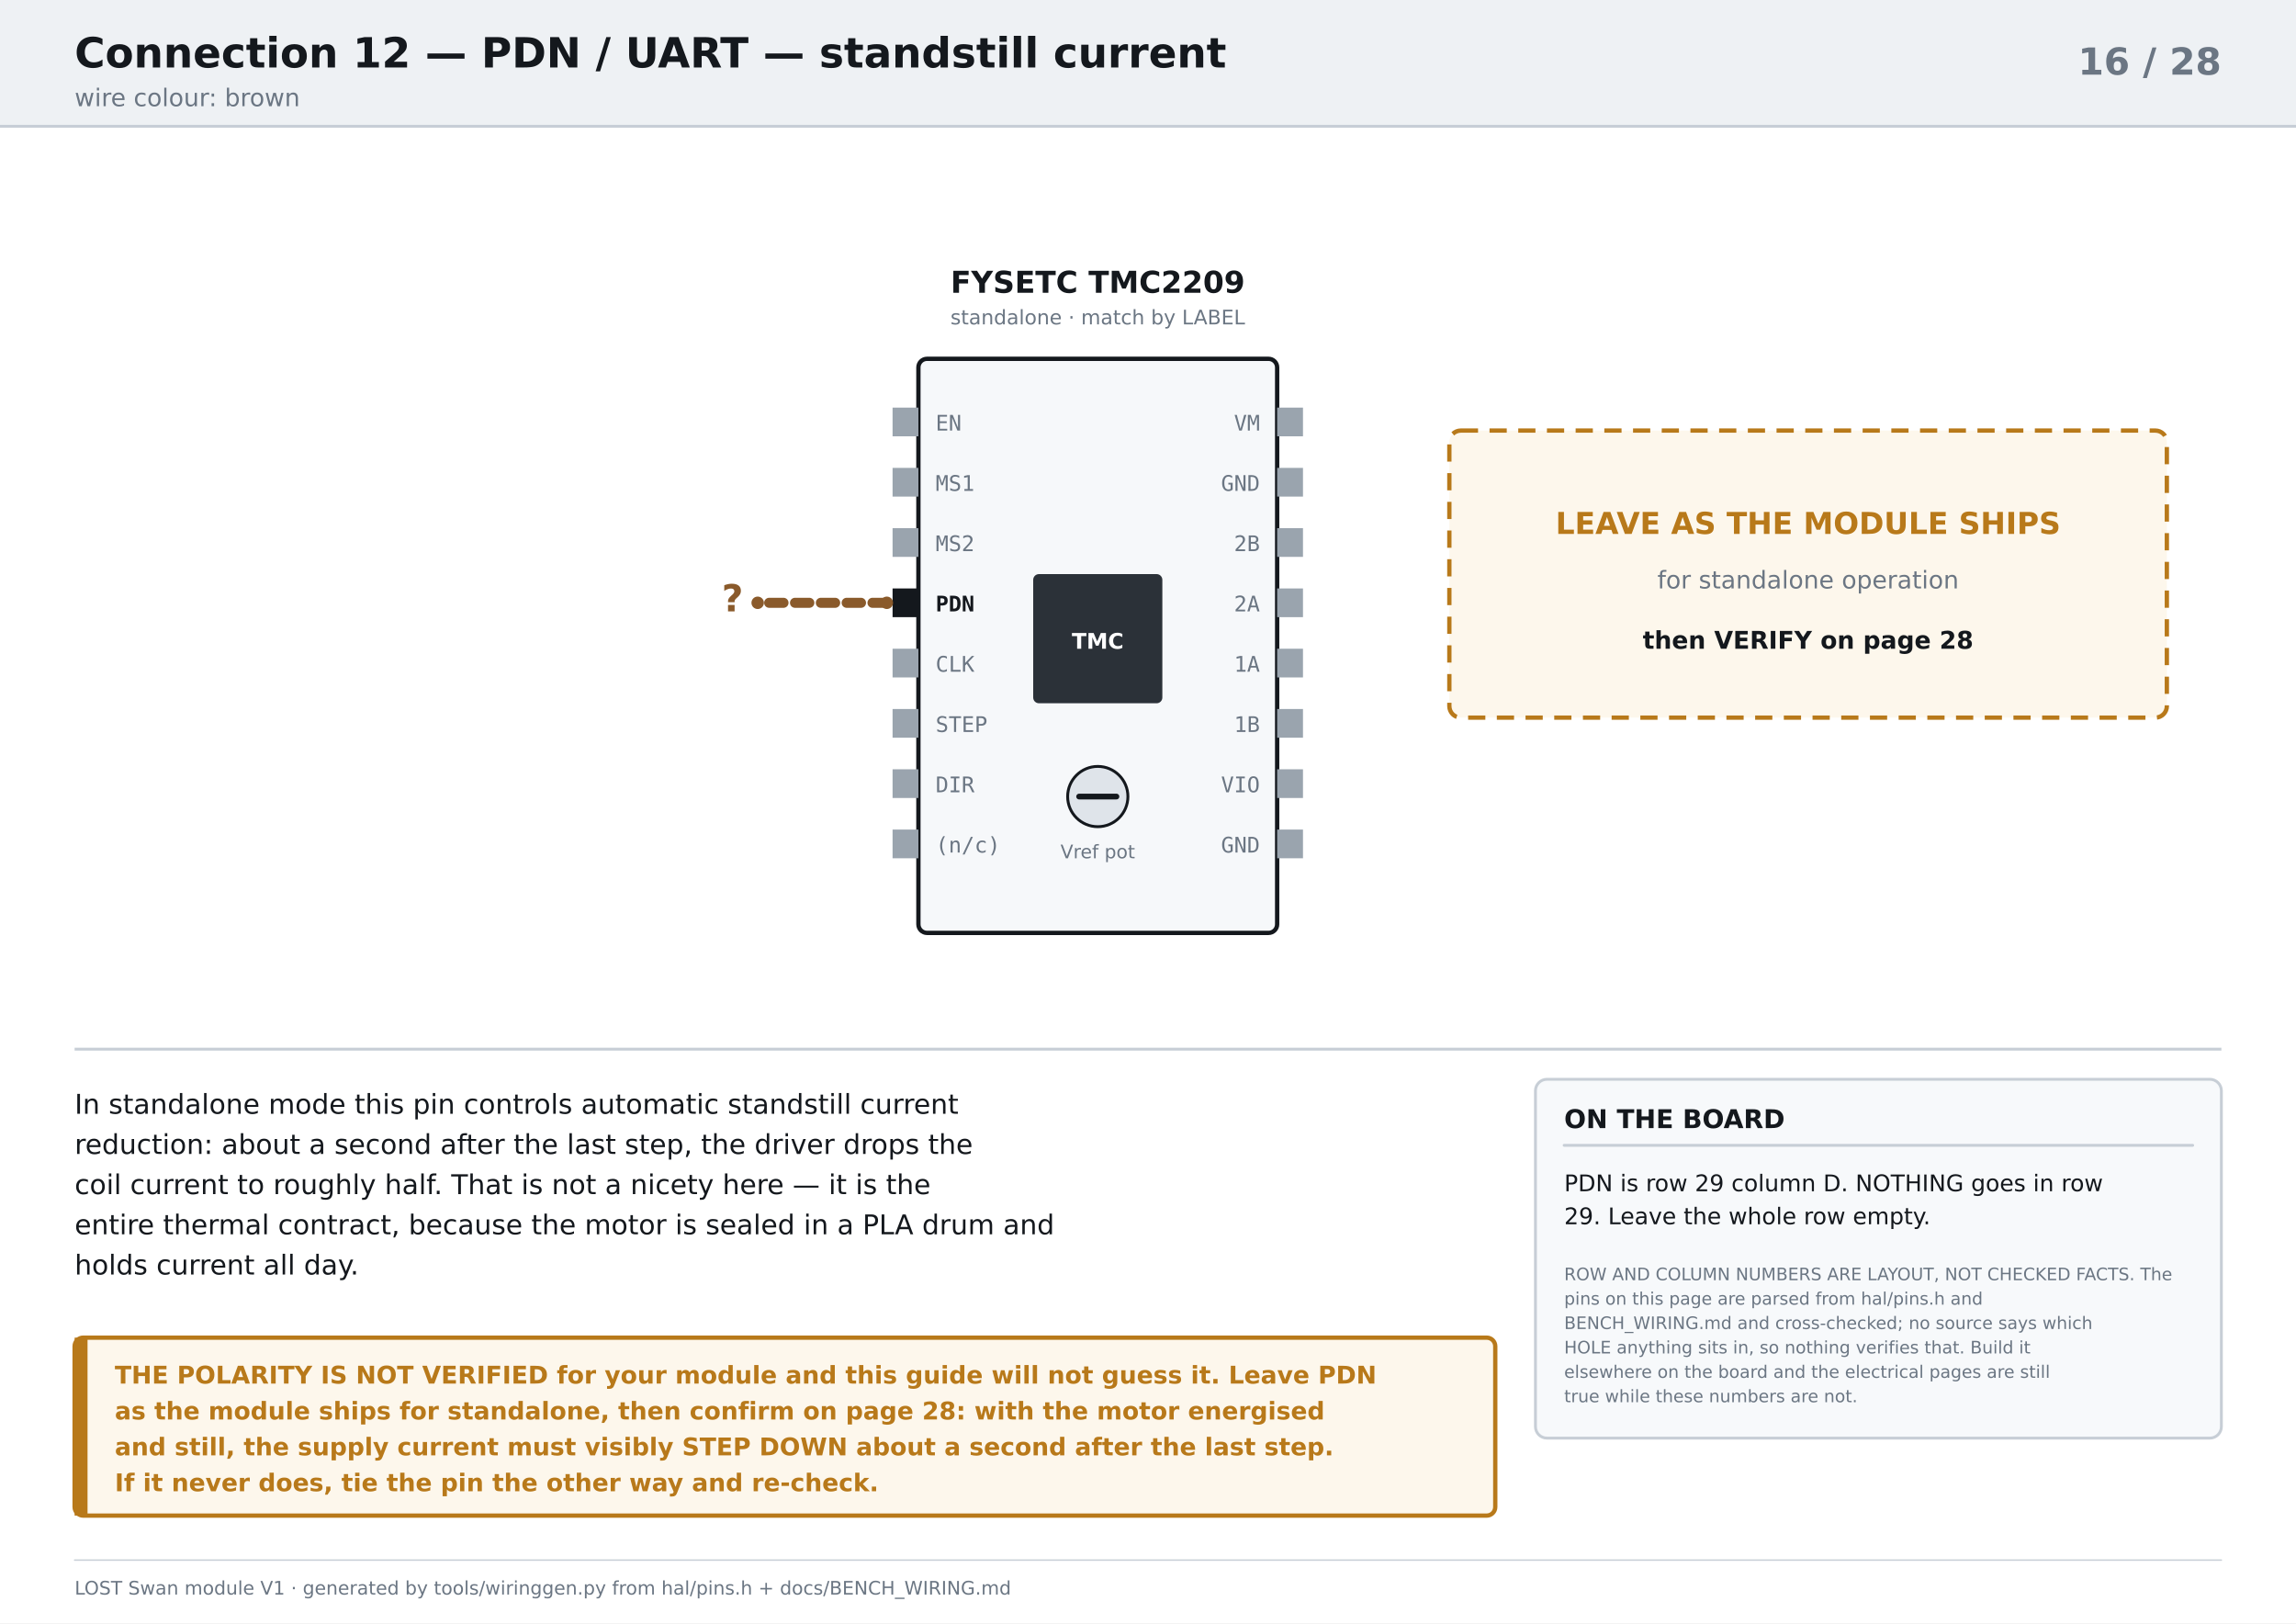
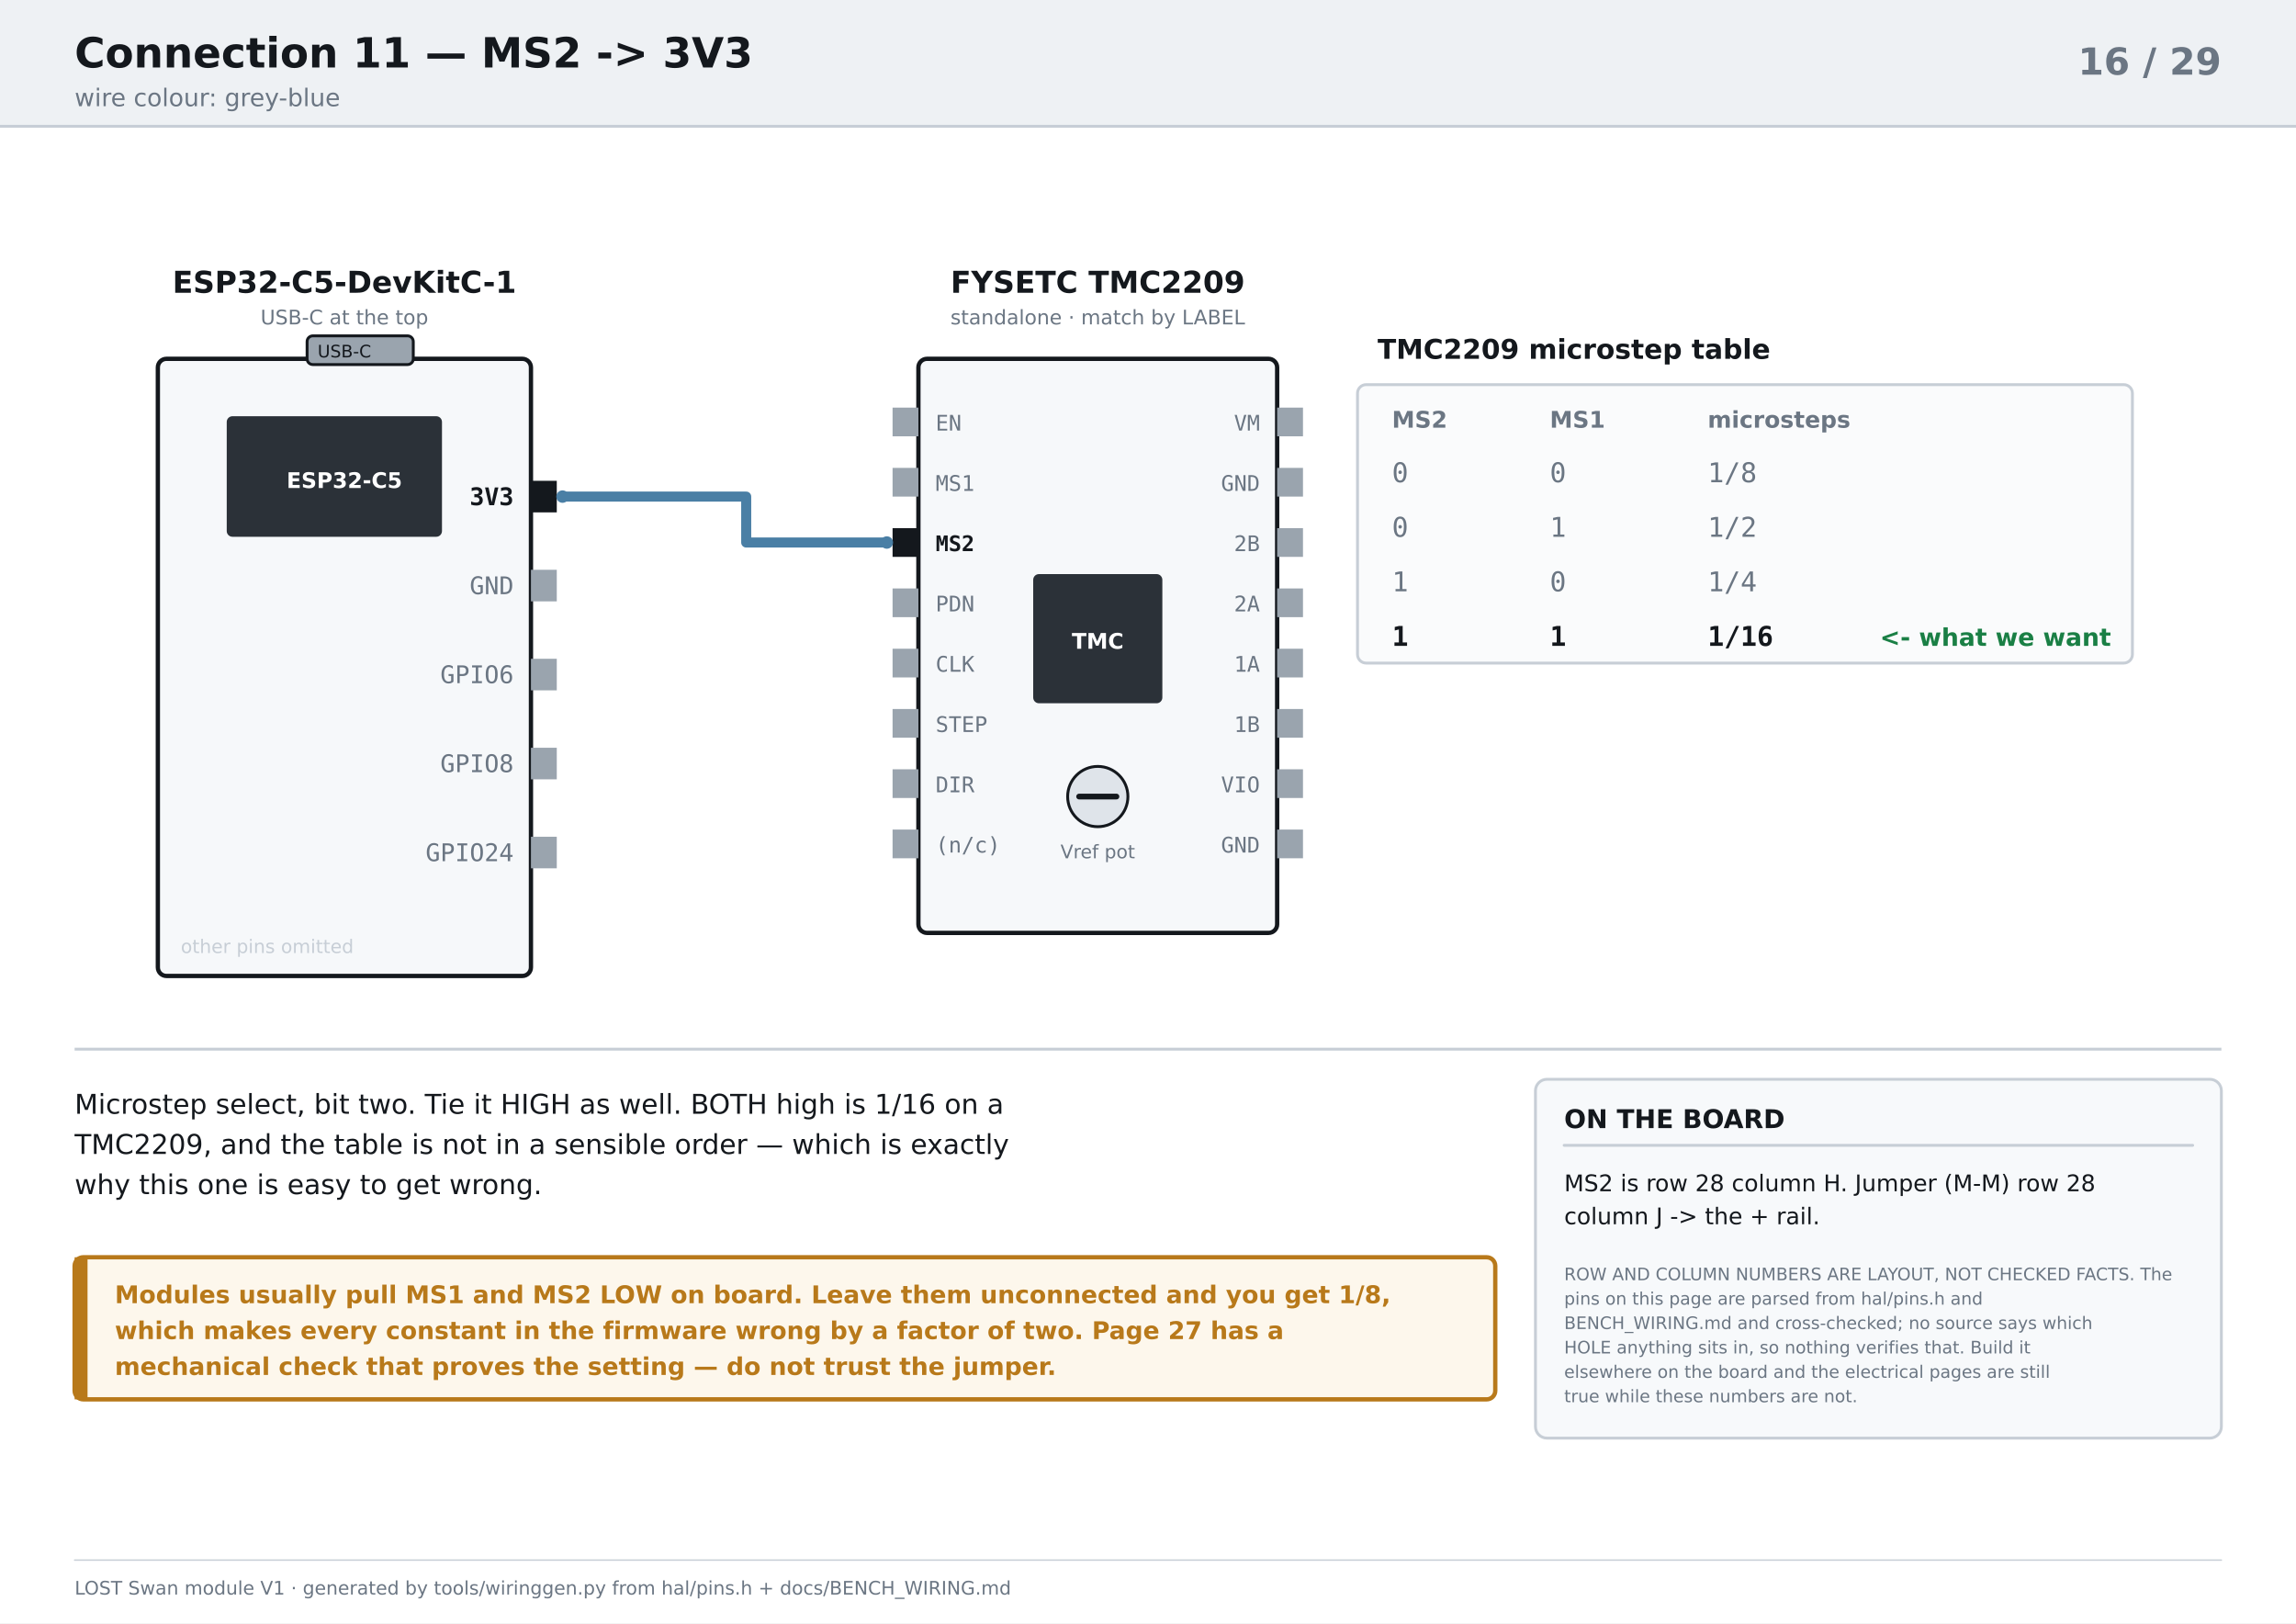
<svg xmlns="http://www.w3.org/2000/svg" width="1600" height="1131" viewBox="0 0 1600 1131">
  <rect width="1600" height="1131" fill="#ffffff" />
  <rect x="0" y="0" width="1600" height="88" fill="#eef1f4" />
  <line x1="0" y1="88" x2="1600" y2="88" stroke="#c7ced6" stroke-width="2" />
-   <text x="52" y="47" font-family="DejaVu Sans, Verdana, Geneva, sans-serif" font-size="29" fill="#14181d" text-anchor="start" font-weight="bold">Connection 12  —  PDN / UART  —  standstill current</text>
-   <text x="52" y="74" font-family="DejaVu Sans, Verdana, Geneva, sans-serif" font-size="17" fill="#6b7683" text-anchor="start" font-weight="normal">wire colour: brown</text>
-   <text x="1548" y="52" font-family="DejaVu Sans, Verdana, Geneva, sans-serif" font-size="26" fill="#6b7683" text-anchor="end" font-weight="bold">16 / 28</text>
+   <text x="52" y="47" font-family="DejaVu Sans, Verdana, Geneva, sans-serif" font-size="29" fill="#14181d" text-anchor="start" font-weight="bold">Connection 11  —  MS2  -&gt;  3V3</text>
+   <text x="52" y="74" font-family="DejaVu Sans, Verdana, Geneva, sans-serif" font-size="17" fill="#6b7683" text-anchor="start" font-weight="normal">wire colour: grey-blue</text>
+   <text x="1548" y="52" font-family="DejaVu Sans, Verdana, Geneva, sans-serif" font-size="26" fill="#6b7683" text-anchor="end" font-weight="bold">16 / 29</text>
  <rect x="640" y="250" width="250" height="400" rx="6" fill="#f6f8fa" stroke="#14181d" stroke-width="3" />
  <text x="765" y="204" font-family="DejaVu Sans, Verdana, Geneva, sans-serif" font-size="21" fill="#14181d" text-anchor="middle" font-weight="bold">FYSETC TMC2209</text>
  <text x="765" y="226" font-family="DejaVu Sans, Verdana, Geneva, sans-serif" font-size="14" fill="#6b7683" text-anchor="middle" font-weight="normal">standalone  ·  match by LABEL</text>
  <rect x="720" y="400" width="90" height="90" rx="4" fill="#2b3138" stroke="none" stroke-width="2" />
  <text x="765" y="452" font-family="DejaVu Sans, Verdana, Geneva, sans-serif" font-size="15" fill="#ffffff" text-anchor="middle" font-weight="bold">TMC</text>
  <circle cx="765" cy="555" r="21" fill="#dfe4ea" stroke="#14181d" stroke-width="2" />
  <line x1="752" y1="555" x2="778" y2="555" stroke="#14181d" stroke-width="4" stroke-linecap="round" />
  <text x="765" y="598" font-family="DejaVu Sans, Verdana, Geneva, sans-serif" font-size="13" fill="#6b7683" text-anchor="middle" font-weight="normal">Vref pot</text>
  <rect x="622" y="284" width="18" height="20" rx="0" fill="#9aa4ae" stroke="none" stroke-width="2" />
  <text x="652" y="300" font-family="DejaVu Sans Mono, Consolas, monospace" font-size="15" fill="#6b7683" text-anchor="start" font-weight="normal">EN</text>
  <rect x="622" y="326" width="18" height="20" rx="0" fill="#9aa4ae" stroke="none" stroke-width="2" />
  <text x="652" y="342" font-family="DejaVu Sans Mono, Consolas, monospace" font-size="15" fill="#6b7683" text-anchor="start" font-weight="normal">MS1</text>
-   <rect x="622" y="368" width="18" height="20" rx="0" fill="#9aa4ae" stroke="none" stroke-width="2" />
-   <text x="652" y="384" font-family="DejaVu Sans Mono, Consolas, monospace" font-size="15" fill="#6b7683" text-anchor="start" font-weight="normal">MS2</text>
-   <rect x="622" y="410" width="18" height="20" rx="0" fill="#14181d" stroke="none" stroke-width="2" />
-   <text x="652" y="426" font-family="DejaVu Sans Mono, Consolas, monospace" font-size="15" fill="#14181d" text-anchor="start" font-weight="bold">PDN</text>
+   <rect x="622" y="368" width="18" height="20" rx="0" fill="#14181d" stroke="none" stroke-width="2" />
+   <text x="652" y="384" font-family="DejaVu Sans Mono, Consolas, monospace" font-size="15" fill="#14181d" text-anchor="start" font-weight="bold">MS2</text>
+   <rect x="622" y="410" width="18" height="20" rx="0" fill="#9aa4ae" stroke="none" stroke-width="2" />
+   <text x="652" y="426" font-family="DejaVu Sans Mono, Consolas, monospace" font-size="15" fill="#6b7683" text-anchor="start" font-weight="normal">PDN</text>
  <rect x="622" y="452" width="18" height="20" rx="0" fill="#9aa4ae" stroke="none" stroke-width="2" />
  <text x="652" y="468" font-family="DejaVu Sans Mono, Consolas, monospace" font-size="15" fill="#6b7683" text-anchor="start" font-weight="normal">CLK</text>
  <rect x="622" y="494" width="18" height="20" rx="0" fill="#9aa4ae" stroke="none" stroke-width="2" />
  <text x="652" y="510" font-family="DejaVu Sans Mono, Consolas, monospace" font-size="15" fill="#6b7683" text-anchor="start" font-weight="normal">STEP</text>
  <rect x="622" y="536" width="18" height="20" rx="0" fill="#9aa4ae" stroke="none" stroke-width="2" />
  <text x="652" y="552" font-family="DejaVu Sans Mono, Consolas, monospace" font-size="15" fill="#6b7683" text-anchor="start" font-weight="normal">DIR</text>
  <rect x="622" y="578" width="18" height="20" rx="0" fill="#9aa4ae" stroke="none" stroke-width="2" />
  <text x="652" y="594" font-family="DejaVu Sans Mono, Consolas, monospace" font-size="15" fill="#6b7683" text-anchor="start" font-weight="normal">(n/c)</text>
  <rect x="890" y="284" width="18" height="20" rx="0" fill="#9aa4ae" stroke="none" stroke-width="2" />
  <text x="878" y="300" font-family="DejaVu Sans Mono, Consolas, monospace" font-size="15" fill="#6b7683" text-anchor="end" font-weight="normal">VM</text>
  <rect x="890" y="326" width="18" height="20" rx="0" fill="#9aa4ae" stroke="none" stroke-width="2" />
  <text x="878" y="342" font-family="DejaVu Sans Mono, Consolas, monospace" font-size="15" fill="#6b7683" text-anchor="end" font-weight="normal">GND</text>
  <rect x="890" y="368" width="18" height="20" rx="0" fill="#9aa4ae" stroke="none" stroke-width="2" />
  <text x="878" y="384" font-family="DejaVu Sans Mono, Consolas, monospace" font-size="15" fill="#6b7683" text-anchor="end" font-weight="normal">2B</text>
  <rect x="890" y="410" width="18" height="20" rx="0" fill="#9aa4ae" stroke="none" stroke-width="2" />
  <text x="878" y="426" font-family="DejaVu Sans Mono, Consolas, monospace" font-size="15" fill="#6b7683" text-anchor="end" font-weight="normal">2A</text>
  <rect x="890" y="452" width="18" height="20" rx="0" fill="#9aa4ae" stroke="none" stroke-width="2" />
  <text x="878" y="468" font-family="DejaVu Sans Mono, Consolas, monospace" font-size="15" fill="#6b7683" text-anchor="end" font-weight="normal">1A</text>
  <rect x="890" y="494" width="18" height="20" rx="0" fill="#9aa4ae" stroke="none" stroke-width="2" />
  <text x="878" y="510" font-family="DejaVu Sans Mono, Consolas, monospace" font-size="15" fill="#6b7683" text-anchor="end" font-weight="normal">1B</text>
  <rect x="890" y="536" width="18" height="20" rx="0" fill="#9aa4ae" stroke="none" stroke-width="2" />
  <text x="878" y="552" font-family="DejaVu Sans Mono, Consolas, monospace" font-size="15" fill="#6b7683" text-anchor="end" font-weight="normal">VIO</text>
  <rect x="890" y="578" width="18" height="20" rx="0" fill="#9aa4ae" stroke="none" stroke-width="2" />
  <text x="878" y="594" font-family="DejaVu Sans Mono, Consolas, monospace" font-size="15" fill="#6b7683" text-anchor="end" font-weight="normal">GND</text>
-   <rect x="1010" y="300" width="500" height="200" rx="8" fill="#fdf7ec" stroke="#b8791a" stroke-width="3" stroke-dasharray="12 8" />
-   <text x="1260" y="372" font-family="DejaVu Sans, Verdana, Geneva, sans-serif" font-size="21" fill="#b8791a" text-anchor="middle" font-weight="bold">LEAVE AS THE MODULE SHIPS</text>
-   <text x="1260" y="410" font-family="DejaVu Sans, Verdana, Geneva, sans-serif" font-size="17" fill="#6b7683" text-anchor="middle" font-weight="normal">for standalone operation</text>
-   <text x="1260" y="452" font-family="DejaVu Sans, Verdana, Geneva, sans-serif" font-size="17" fill="#14181d" text-anchor="middle" font-weight="bold">then VERIFY on page 28</text>
-   <polyline points="618,420 528,420" fill="none" stroke="#8a5a2b" stroke-width="7" stroke-linecap="round" stroke-linejoin="round" stroke-dasharray="10 8" />
-   <circle cx="618" cy="420" r="4.34" fill="#8a5a2b" stroke="none" stroke-width="1" />
-   <circle cx="528" cy="420" r="4.34" fill="#8a5a2b" stroke="none" stroke-width="1" />
-   <text x="518" y="426" font-family="DejaVu Sans, Verdana, Geneva, sans-serif" font-size="26" fill="#8a5a2b" text-anchor="end" font-weight="bold">?</text>
+   <rect x="110" y="250" width="260" height="430" rx="6" fill="#f6f8fa" stroke="#14181d" stroke-width="3" />
+   <text x="240" y="204" font-family="DejaVu Sans, Verdana, Geneva, sans-serif" font-size="21" fill="#14181d" text-anchor="middle" font-weight="bold">ESP32-C5-DevKitC-1</text>
+   <text x="240" y="226" font-family="DejaVu Sans, Verdana, Geneva, sans-serif" font-size="14" fill="#6b7683" text-anchor="middle" font-weight="normal">USB-C at the top</text>
+   <rect x="214" y="234" width="74" height="20" rx="4" fill="#9aa4ae" stroke="#14181d" stroke-width="2" />
+   <text x="240" y="249" font-family="DejaVu Sans, Verdana, Geneva, sans-serif" font-size="12" fill="#14181d" text-anchor="middle" font-weight="normal">USB-C</text>
+   <rect x="158" y="290" width="150" height="84" rx="4" fill="#2b3138" stroke="none" stroke-width="2" />
+   <text x="240" y="340" font-family="DejaVu Sans, Verdana, Geneva, sans-serif" font-size="15" fill="#ffffff" text-anchor="middle" font-weight="bold">ESP32-C5</text>
+   <rect x="370" y="335" width="18" height="22" rx="0" fill="#14181d" stroke="none" stroke-width="2" />
+   <text x="358" y="352" font-family="DejaVu Sans Mono, Consolas, monospace" font-size="17" fill="#14181d" text-anchor="end" font-weight="bold">3V3</text>
+   <rect x="370" y="397" width="18" height="22" rx="0" fill="#9aa4ae" stroke="none" stroke-width="2" />
+   <text x="358" y="414" font-family="DejaVu Sans Mono, Consolas, monospace" font-size="17" fill="#6b7683" text-anchor="end" font-weight="normal">GND</text>
+   <rect x="370" y="459" width="18" height="22" rx="0" fill="#9aa4ae" stroke="none" stroke-width="2" />
+   <text x="358" y="476" font-family="DejaVu Sans Mono, Consolas, monospace" font-size="17" fill="#6b7683" text-anchor="end" font-weight="normal">GPIO6</text>
+   <rect x="370" y="521" width="18" height="22" rx="0" fill="#9aa4ae" stroke="none" stroke-width="2" />
+   <text x="358" y="538" font-family="DejaVu Sans Mono, Consolas, monospace" font-size="17" fill="#6b7683" text-anchor="end" font-weight="normal">GPIO8</text>
+   <rect x="370" y="583" width="18" height="22" rx="0" fill="#9aa4ae" stroke="none" stroke-width="2" />
+   <text x="358" y="600" font-family="DejaVu Sans Mono, Consolas, monospace" font-size="17" fill="#6b7683" text-anchor="end" font-weight="normal">GPIO24</text>
+   <text x="126" y="664" font-family="DejaVu Sans, Verdana, Geneva, sans-serif" font-size="13" fill="#c7ced6" text-anchor="start" font-weight="normal">other pins omitted</text>
+   <polyline points="618,378 520,378 520,346 392,346" fill="none" stroke="#4a7fa5" stroke-width="7" stroke-linecap="round" stroke-linejoin="round" />
+   <circle cx="618" cy="378" r="4.34" fill="#4a7fa5" stroke="none" stroke-width="1" />
+   <circle cx="392" cy="346" r="4.34" fill="#4a7fa5" stroke="none" stroke-width="1" />
  <rect x="52" y="730" width="1496" height="2" rx="0" fill="#c7ced6" stroke="none" stroke-width="2" />
  <rect x="1070" y="752" width="478" height="250" rx="8" fill="#f7f9fb" stroke="#c7ced6" stroke-width="2" />
  <text x="1090" y="786" font-family="DejaVu Sans, Verdana, Geneva, sans-serif" font-size="18" fill="#14181d" text-anchor="start" font-weight="bold">ON THE BOARD</text>
  <line x1="1090" y1="798" x2="1528" y2="798" stroke="#c7ced6" stroke-width="2" stroke-linecap="round" />
-   <text x="1090" y="830" font-family="DejaVu Sans, Verdana, Geneva, sans-serif" font-size="16" fill="#14181d" text-anchor="start" font-weight="normal">PDN is row 29 column D. NOTHING goes in row</text>
-   <text x="1090" y="853" font-family="DejaVu Sans, Verdana, Geneva, sans-serif" font-size="16" fill="#14181d" text-anchor="start" font-weight="normal">29. Leave the whole row empty.</text>
+   <text x="1090" y="830" font-family="DejaVu Sans, Verdana, Geneva, sans-serif" font-size="16" fill="#14181d" text-anchor="start" font-weight="normal">MS2 is row 28 column H. Jumper (M-M) row 28</text>
+   <text x="1090" y="853" font-family="DejaVu Sans, Verdana, Geneva, sans-serif" font-size="16" fill="#14181d" text-anchor="start" font-weight="normal">column J -&gt; the + rail.</text>
  <text x="1090" y="892" font-family="DejaVu Sans, Verdana, Geneva, sans-serif" font-size="12" fill="#6b7683" text-anchor="start" font-weight="normal">ROW AND COLUMN NUMBERS ARE LAYOUT, NOT CHECKED FACTS. The</text>
  <text x="1090" y="909" font-family="DejaVu Sans, Verdana, Geneva, sans-serif" font-size="12" fill="#6b7683" text-anchor="start" font-weight="normal">pins on this page are parsed from hal/pins.h and</text>
  <text x="1090" y="926" font-family="DejaVu Sans, Verdana, Geneva, sans-serif" font-size="12" fill="#6b7683" text-anchor="start" font-weight="normal">BENCH_WIRING.md and cross-checked; no source says which</text>
  <text x="1090" y="943" font-family="DejaVu Sans, Verdana, Geneva, sans-serif" font-size="12" fill="#6b7683" text-anchor="start" font-weight="normal">HOLE anything sits in, so nothing verifies that. Build it</text>
  <text x="1090" y="960" font-family="DejaVu Sans, Verdana, Geneva, sans-serif" font-size="12" fill="#6b7683" text-anchor="start" font-weight="normal">elsewhere on the board and the electrical pages are still</text>
  <text x="1090" y="977" font-family="DejaVu Sans, Verdana, Geneva, sans-serif" font-size="12" fill="#6b7683" text-anchor="start" font-weight="normal">true while these numbers are not.</text>
-   <text x="52" y="776" font-family="DejaVu Sans, Verdana, Geneva, sans-serif" font-size="19" fill="#14181d" text-anchor="start" font-weight="normal">In standalone mode this pin controls automatic standstill current</text>
-   <text x="52" y="804" font-family="DejaVu Sans, Verdana, Geneva, sans-serif" font-size="19" fill="#14181d" text-anchor="start" font-weight="normal">reduction: about a second after the last step, the driver drops the</text>
-   <text x="52" y="832" font-family="DejaVu Sans, Verdana, Geneva, sans-serif" font-size="19" fill="#14181d" text-anchor="start" font-weight="normal">coil current to roughly half. That is not a nicety here — it is the</text>
-   <text x="52" y="860" font-family="DejaVu Sans, Verdana, Geneva, sans-serif" font-size="19" fill="#14181d" text-anchor="start" font-weight="normal">entire thermal contract, because the motor is sealed in a PLA drum and</text>
-   <text x="52" y="888" font-family="DejaVu Sans, Verdana, Geneva, sans-serif" font-size="19" fill="#14181d" text-anchor="start" font-weight="normal">holds current all day.</text>
-   <rect x="52" y="932" width="990" height="124" rx="6" fill="#fdf7ec" stroke="#b8791a" stroke-width="3" />
-   <rect x="52" y="932" width="9" height="124" rx="0" fill="#b8791a" stroke="none" stroke-width="2" />
-   <text x="80" y="964" font-family="DejaVu Sans, Verdana, Geneva, sans-serif" font-size="17" fill="#b8791a" text-anchor="start" font-weight="bold">THE POLARITY IS NOT VERIFIED for your module and this guide will not guess it. Leave PDN</text>
-   <text x="80" y="989" font-family="DejaVu Sans, Verdana, Geneva, sans-serif" font-size="17" fill="#b8791a" text-anchor="start" font-weight="bold">as the module ships for standalone, then confirm on page 28: with the motor energised</text>
-   <text x="80" y="1014" font-family="DejaVu Sans, Verdana, Geneva, sans-serif" font-size="17" fill="#b8791a" text-anchor="start" font-weight="bold">and still, the supply current must visibly STEP DOWN about a second after the last step.</text>
-   <text x="80" y="1039" font-family="DejaVu Sans, Verdana, Geneva, sans-serif" font-size="17" fill="#b8791a" text-anchor="start" font-weight="bold">If it never does, tie the pin the other way and re-check.</text>
+   <text x="52" y="776" font-family="DejaVu Sans, Verdana, Geneva, sans-serif" font-size="19" fill="#14181d" text-anchor="start" font-weight="normal">Microstep select, bit two. Tie it HIGH as well. BOTH high is 1/16 on a</text>
+   <text x="52" y="804" font-family="DejaVu Sans, Verdana, Geneva, sans-serif" font-size="19" fill="#14181d" text-anchor="start" font-weight="normal">TMC2209, and the table is not in a sensible order — which is exactly</text>
+   <text x="52" y="832" font-family="DejaVu Sans, Verdana, Geneva, sans-serif" font-size="19" fill="#14181d" text-anchor="start" font-weight="normal">why this one is easy to get wrong.</text>
+   <rect x="52" y="876" width="990" height="99" rx="6" fill="#fdf7ec" stroke="#b8791a" stroke-width="3" />
+   <rect x="52" y="876" width="9" height="99" rx="0" fill="#b8791a" stroke="none" stroke-width="2" />
+   <text x="80" y="908" font-family="DejaVu Sans, Verdana, Geneva, sans-serif" font-size="17" fill="#b8791a" text-anchor="start" font-weight="bold">Modules usually pull MS1 and MS2 LOW on board. Leave them unconnected and you get 1/8,</text>
+   <text x="80" y="933" font-family="DejaVu Sans, Verdana, Geneva, sans-serif" font-size="17" fill="#b8791a" text-anchor="start" font-weight="bold">which makes every constant in the firmware wrong by a factor of two. Page 27 has a</text>
+   <text x="80" y="958" font-family="DejaVu Sans, Verdana, Geneva, sans-serif" font-size="17" fill="#b8791a" text-anchor="start" font-weight="bold">mechanical check that proves the setting — do not trust the jumper.</text>
+   <text x="960" y="250" font-family="DejaVu Sans, Verdana, Geneva, sans-serif" font-size="19" fill="#14181d" text-anchor="start" font-weight="bold">TMC2209 microstep table</text>
+   <rect x="946" y="268" width="540" height="194" rx="6" fill="#fafbfc" stroke="#c7ced6" stroke-width="2" />
+   <text x="970" y="298" font-family="DejaVu Sans, Verdana, Geneva, sans-serif" font-size="16" fill="#6b7683" text-anchor="start" font-weight="bold">MS2</text>
+   <text x="1080" y="298" font-family="DejaVu Sans, Verdana, Geneva, sans-serif" font-size="16" fill="#6b7683" text-anchor="start" font-weight="bold">MS1</text>
+   <text x="1190" y="298" font-family="DejaVu Sans, Verdana, Geneva, sans-serif" font-size="16" fill="#6b7683" text-anchor="start" font-weight="bold">microsteps</text>
+   <text x="970" y="336" font-family="DejaVu Sans Mono, Consolas, monospace" font-size="19" fill="#6b7683" text-anchor="start" font-weight="normal">0</text>
+   <text x="1080" y="336" font-family="DejaVu Sans Mono, Consolas, monospace" font-size="19" fill="#6b7683" text-anchor="start" font-weight="normal">0</text>
+   <text x="1190" y="336" font-family="DejaVu Sans Mono, Consolas, monospace" font-size="19" fill="#6b7683" text-anchor="start" font-weight="normal">1/8</text>
+   <text x="970" y="374" font-family="DejaVu Sans Mono, Consolas, monospace" font-size="19" fill="#6b7683" text-anchor="start" font-weight="normal">0</text>
+   <text x="1080" y="374" font-family="DejaVu Sans Mono, Consolas, monospace" font-size="19" fill="#6b7683" text-anchor="start" font-weight="normal">1</text>
+   <text x="1190" y="374" font-family="DejaVu Sans Mono, Consolas, monospace" font-size="19" fill="#6b7683" text-anchor="start" font-weight="normal">1/2</text>
+   <text x="970" y="412" font-family="DejaVu Sans Mono, Consolas, monospace" font-size="19" fill="#6b7683" text-anchor="start" font-weight="normal">1</text>
+   <text x="1080" y="412" font-family="DejaVu Sans Mono, Consolas, monospace" font-size="19" fill="#6b7683" text-anchor="start" font-weight="normal">0</text>
+   <text x="1190" y="412" font-family="DejaVu Sans Mono, Consolas, monospace" font-size="19" fill="#6b7683" text-anchor="start" font-weight="normal">1/4</text>
+   <text x="970" y="450" font-family="DejaVu Sans Mono, Consolas, monospace" font-size="19" fill="#14181d" text-anchor="start" font-weight="bold">1</text>
+   <text x="1080" y="450" font-family="DejaVu Sans Mono, Consolas, monospace" font-size="19" fill="#14181d" text-anchor="start" font-weight="bold">1</text>
+   <text x="1190" y="450" font-family="DejaVu Sans Mono, Consolas, monospace" font-size="19" fill="#14181d" text-anchor="start" font-weight="bold">1/16</text>
+   <text x="1310" y="450" font-family="DejaVu Sans, Verdana, Geneva, sans-serif" font-size="17" fill="#1a7f45" text-anchor="start" font-weight="bold">&lt;- what we want</text>
  <line x1="52" y1="1087" x2="1548" y2="1087" stroke="#c7ced6" stroke-width="1" stroke-linecap="round" />
  <text x="52" y="1111" font-family="DejaVu Sans, Verdana, Geneva, sans-serif" font-size="13" fill="#6b7683" text-anchor="start" font-weight="normal">LOST Swan  module V1  ·  generated by tools/wiringgen.py from hal/pins.h + docs/BENCH_WIRING.md</text>
</svg>
